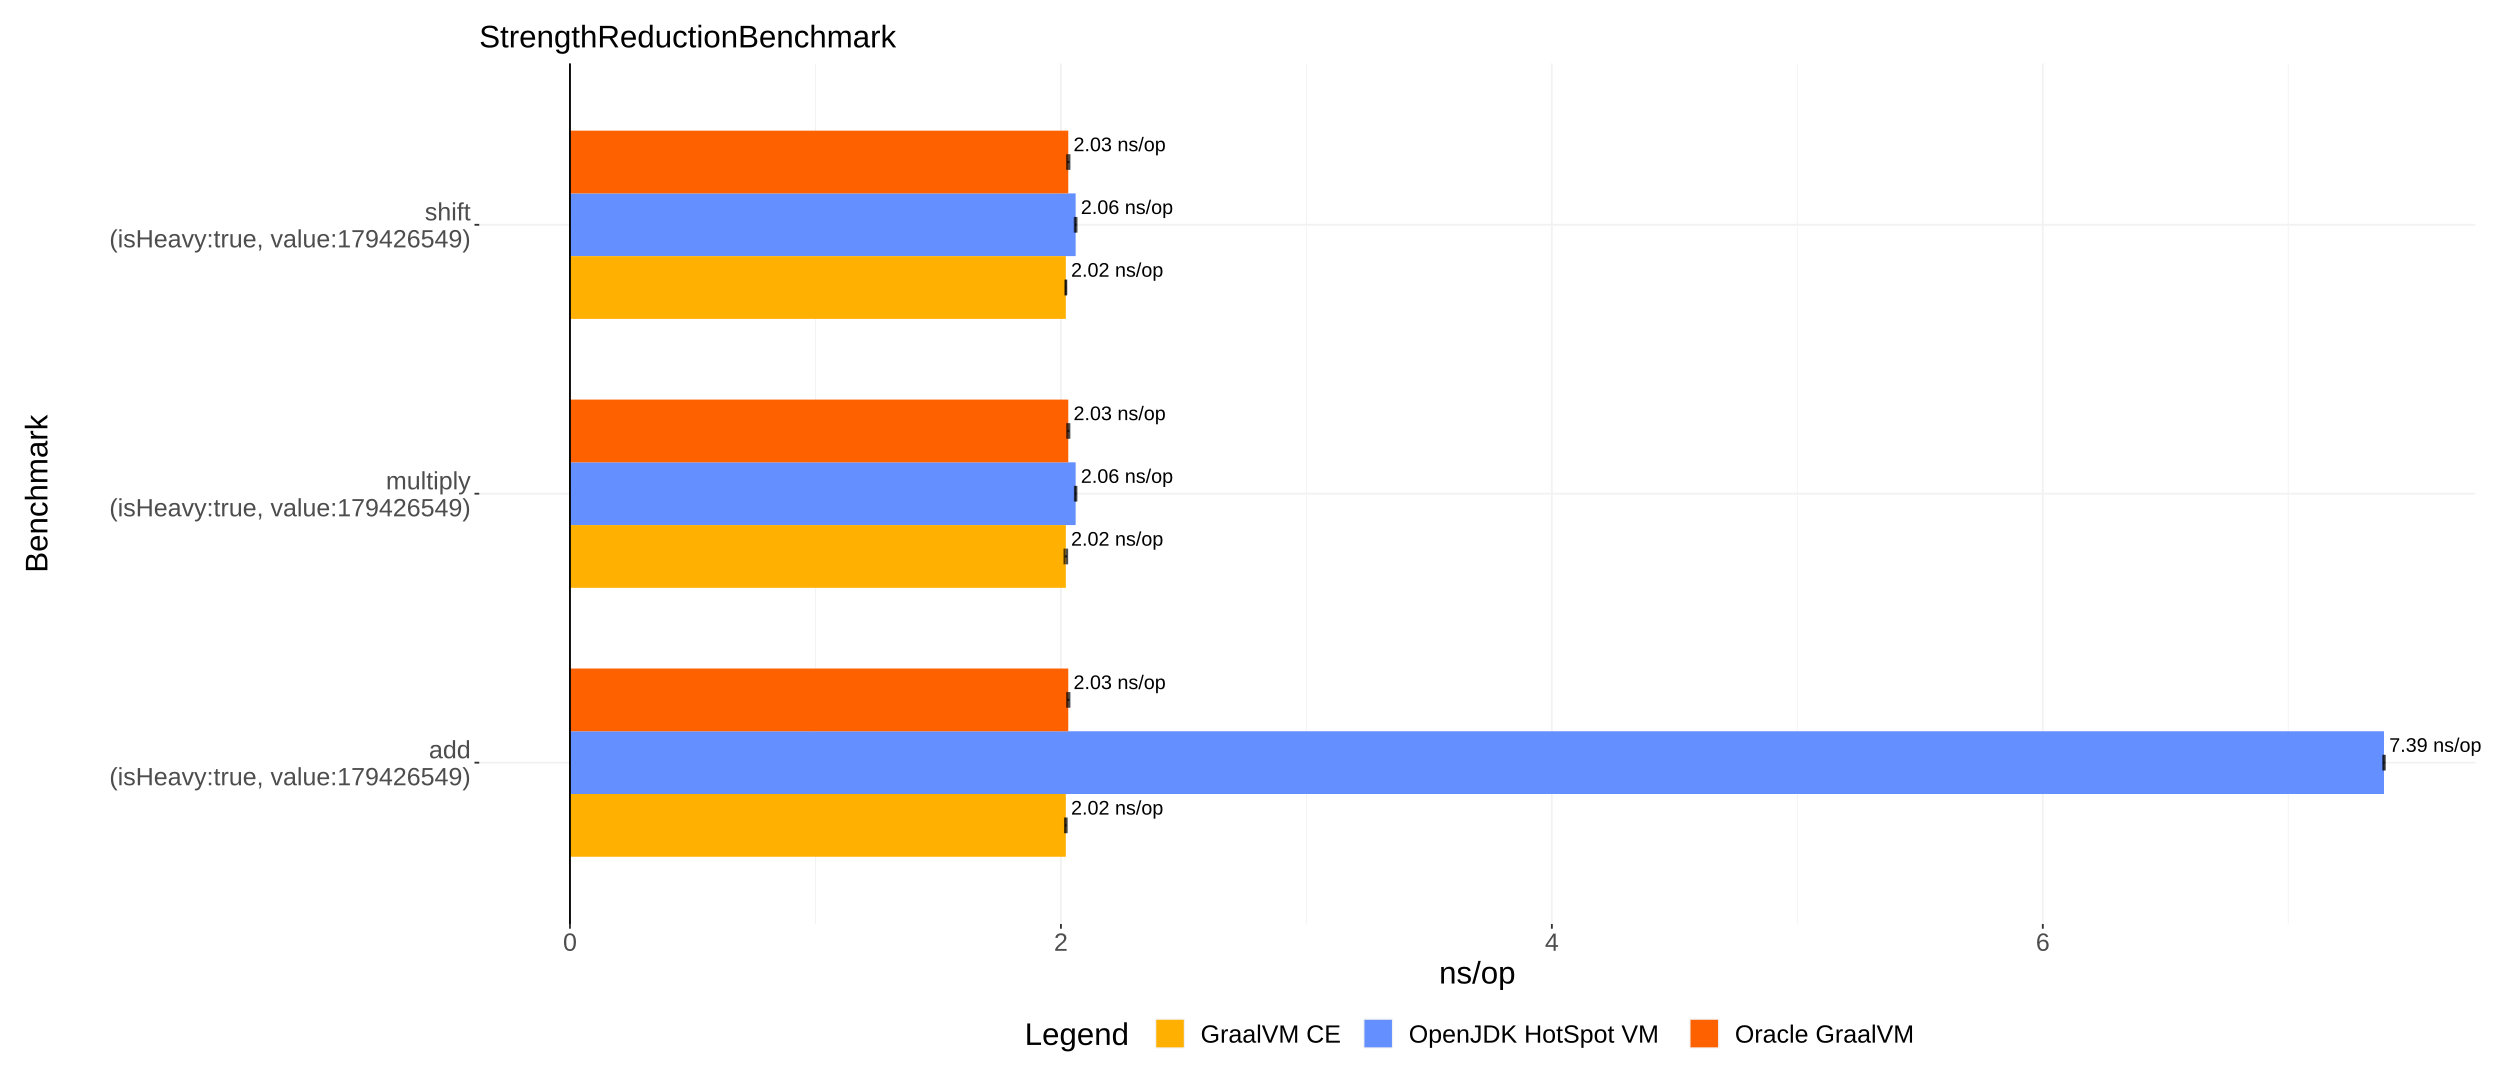
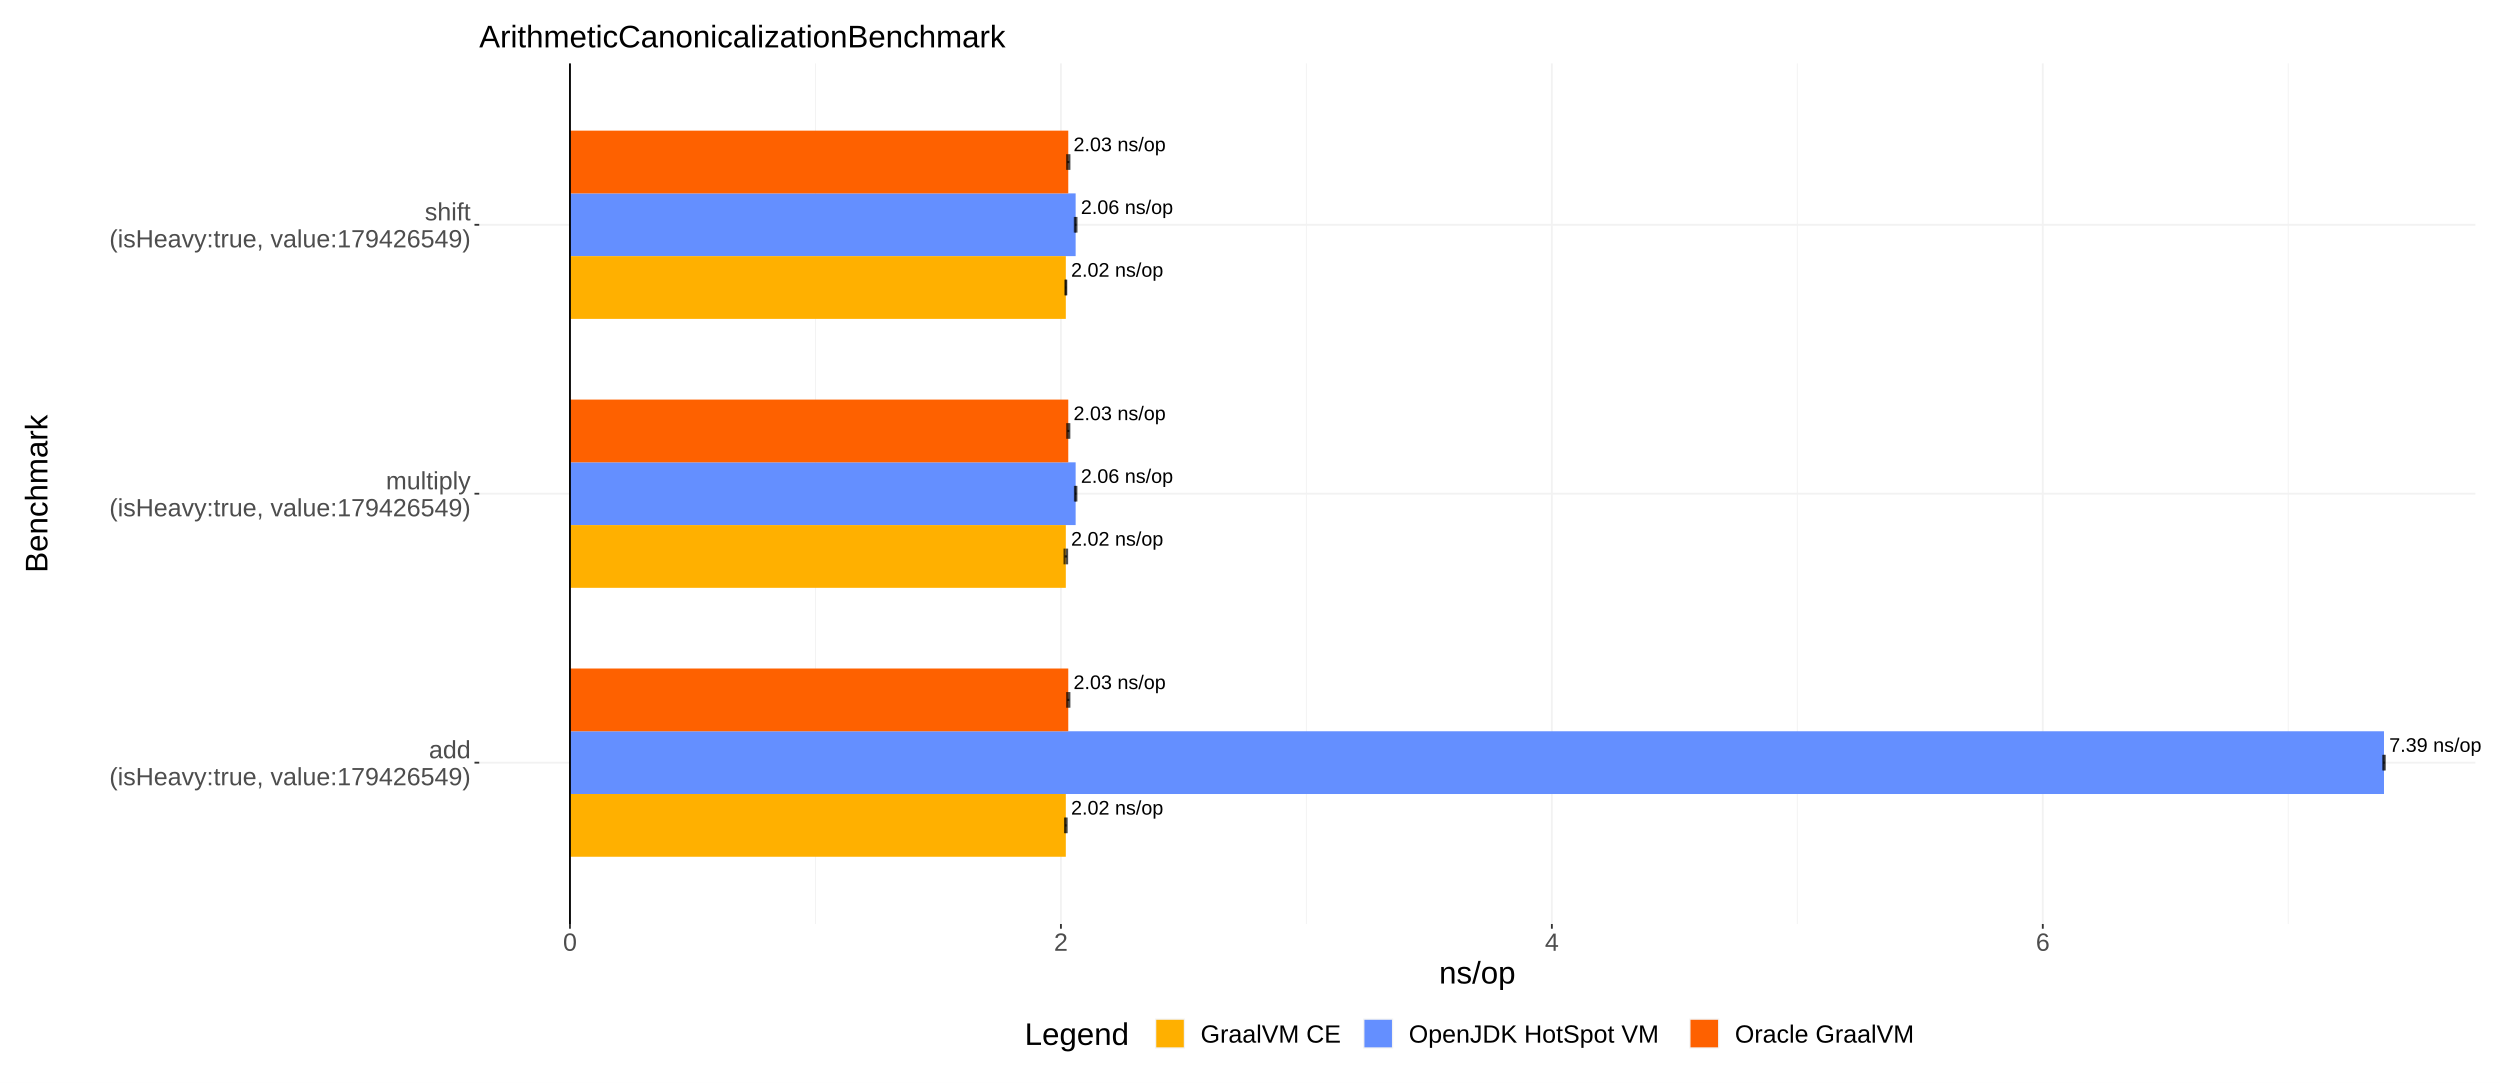
<svg xmlns="http://www.w3.org/2000/svg" class="svglite" width="1440.00pt" height="623.62pt" viewBox="0 0 1440.00 623.62">
  <defs>
    <style type="text/css">
    .svglite line, .svglite polyline, .svglite polygon, .svglite path, .svglite rect, .svglite circle {
      fill: none;
      stroke: #000000;
      stroke-linecap: round;
      stroke-linejoin: round;
      stroke-miterlimit: 10.00;
    }
    .svglite text {
      white-space: pre;
    }
  </style>
  </defs>
  <rect width="100%" height="100%" style="stroke: none; fill: #FFFFFF;" />
  <defs>
    <clipPath id="cpMC4wMHwxNDQwLjAwfDAuMDB8NjIzLjYy">
      <rect x="0.00" y="0.00" width="1440.00" height="623.62" />
    </clipPath>
  </defs>
  <g clip-path="url(#cpMC4wMHwxNDQwLjAwfDAuMDB8NjIzLjYy)">
    <rect x="0.00" y="0.00" width="1440.00" height="623.62" style="stroke-width: 1.07; stroke: #FFFFFF; fill: #FFFFFF;" />
    <rect x="276.04" y="36.52" width="1149.79" height="495.70" style="stroke-width: 1.07; stroke: none;" />
    <polyline points="469.69,532.22 469.69,36.52 " style="stroke-width: 0.53; stroke: #F2F2F2; stroke-linecap: butt;" />
    <polyline points="752.48,532.22 752.48,36.52 " style="stroke-width: 0.53; stroke: #F2F2F2; stroke-linecap: butt;" />
    <polyline points="1035.26,532.22 1035.26,36.52 " style="stroke-width: 0.53; stroke: #F2F2F2; stroke-linecap: butt;" />
    <polyline points="1318.04,532.22 1318.04,36.52 " style="stroke-width: 0.53; stroke: #F2F2F2; stroke-linecap: butt;" />
    <polyline points="276.04,439.28 1425.83,439.28 " style="stroke-width: 1.07; stroke: #F2F2F2; stroke-linecap: butt;" />
    <polyline points="276.04,284.37 1425.83,284.37 " style="stroke-width: 1.07; stroke: #F2F2F2; stroke-linecap: butt;" />
    <polyline points="276.04,129.47 1425.83,129.47 " style="stroke-width: 1.07; stroke: #F2F2F2; stroke-linecap: butt;" />
    <polyline points="328.30,532.22 328.30,36.52 " style="stroke-width: 1.07; stroke: #F2F2F2; stroke-linecap: butt;" />
    <polyline points="611.09,532.22 611.09,36.52 " style="stroke-width: 1.07; stroke: #F2F2F2; stroke-linecap: butt;" />
    <polyline points="893.87,532.22 893.87,36.52 " style="stroke-width: 1.07; stroke: #F2F2F2; stroke-linecap: butt;" />
    <polyline points="1176.65,532.22 1176.65,36.52 " style="stroke-width: 1.07; stroke: #F2F2F2; stroke-linecap: butt;" />
    <rect x="328.30" y="421.21" width="1044.88" height="36.14" style="stroke-width: 1.07; stroke: none; stroke-linecap: butt; stroke-linejoin: miter; fill: #648FFF;" />
    <rect x="328.30" y="457.35" width="285.61" height="36.14" style="stroke-width: 1.07; stroke: none; stroke-linecap: butt; stroke-linejoin: miter; fill: #FFB000;" />
    <rect x="328.30" y="385.06" width="287.02" height="36.14" style="stroke-width: 1.07; stroke: none; stroke-linecap: butt; stroke-linejoin: miter; fill: #FE6100;" />
    <rect x="328.30" y="266.30" width="291.27" height="36.14" style="stroke-width: 1.07; stroke: none; stroke-linecap: butt; stroke-linejoin: miter; fill: #648FFF;" />
    <rect x="328.30" y="302.45" width="285.61" height="36.14" style="stroke-width: 1.07; stroke: none; stroke-linecap: butt; stroke-linejoin: miter; fill: #FFB000;" />
    <rect x="328.30" y="230.16" width="287.02" height="36.14" style="stroke-width: 1.07; stroke: none; stroke-linecap: butt; stroke-linejoin: miter; fill: #FE6100;" />
    <rect x="328.30" y="111.39" width="291.27" height="36.14" style="stroke-width: 1.07; stroke: none; stroke-linecap: butt; stroke-linejoin: miter; fill: #648FFF;" />
    <rect x="328.30" y="147.54" width="285.61" height="36.14" style="stroke-width: 1.07; stroke: none; stroke-linecap: butt; stroke-linejoin: miter; fill: #FFB000;" />
    <rect x="328.30" y="75.25" width="287.02" height="36.14" style="stroke-width: 1.07; stroke: none; stroke-linecap: butt; stroke-linejoin: miter; fill: #FE6100;" />
    <text x="1376.19" y="433.06" style="font-size: 11.38px; font-family: &quot;Liberation Sans&quot;;" textLength="60.08px" lengthAdjust="spacingAndGlyphs">7.39 ns/op</text>
    <text x="616.92" y="469.20" style="font-size: 11.38px; font-family: &quot;Liberation Sans&quot;;" textLength="60.08px" lengthAdjust="spacingAndGlyphs">2.02 ns/op</text>
    <text x="618.33" y="396.91" style="font-size: 11.38px; font-family: &quot;Liberation Sans&quot;;" textLength="60.08px" lengthAdjust="spacingAndGlyphs">2.03 ns/op</text>
    <text x="622.57" y="278.15" style="font-size: 11.38px; font-family: &quot;Liberation Sans&quot;;" textLength="60.08px" lengthAdjust="spacingAndGlyphs">2.06 ns/op</text>
    <text x="616.92" y="314.30" style="font-size: 11.38px; font-family: &quot;Liberation Sans&quot;;" textLength="60.08px" lengthAdjust="spacingAndGlyphs">2.02 ns/op</text>
    <text x="618.33" y="242.01" style="font-size: 11.38px; font-family: &quot;Liberation Sans&quot;;" textLength="60.08px" lengthAdjust="spacingAndGlyphs">2.03 ns/op</text>
    <text x="622.57" y="123.25" style="font-size: 11.38px; font-family: &quot;Liberation Sans&quot;;" textLength="60.08px" lengthAdjust="spacingAndGlyphs">2.06 ns/op</text>
    <text x="616.92" y="159.39" style="font-size: 11.38px; font-family: &quot;Liberation Sans&quot;;" textLength="60.08px" lengthAdjust="spacingAndGlyphs">2.02 ns/op</text>
    <text x="618.33" y="87.10" style="font-size: 11.38px; font-family: &quot;Liberation Sans&quot;;" textLength="60.08px" lengthAdjust="spacingAndGlyphs">2.03 ns/op</text>
    <polyline points="1373.56,443.80 1373.56,434.76 " style="stroke-width: 1.28; stroke: #000000; stroke-opacity: 0.70; stroke-linecap: butt;" />
    <polyline points="1373.56,439.28 1372.81,439.28 " style="stroke-width: 1.28; stroke: #000000; stroke-opacity: 0.70; stroke-linecap: butt;" />
    <polyline points="1372.81,443.80 1372.81,434.76 " style="stroke-width: 1.28; stroke: #000000; stroke-opacity: 0.70; stroke-linecap: butt;" />
    <polyline points="614.34,479.94 614.34,470.91 " style="stroke-width: 1.28; stroke: #000000; stroke-opacity: 0.70; stroke-linecap: butt;" />
    <polyline points="614.34,475.43 613.49,475.43 " style="stroke-width: 1.28; stroke: #000000; stroke-opacity: 0.70; stroke-linecap: butt;" />
    <polyline points="613.49,479.94 613.49,470.91 " style="stroke-width: 1.28; stroke: #000000; stroke-opacity: 0.70; stroke-linecap: butt;" />
    <polyline points="615.91,407.65 615.91,398.62 " style="stroke-width: 1.28; stroke: #000000; stroke-opacity: 0.70; stroke-linecap: butt;" />
    <polyline points="615.91,403.14 614.74,403.14 " style="stroke-width: 1.28; stroke: #000000; stroke-opacity: 0.70; stroke-linecap: butt;" />
    <polyline points="614.74,407.65 614.74,398.62 " style="stroke-width: 1.28; stroke: #000000; stroke-opacity: 0.70; stroke-linecap: butt;" />
    <polyline points="619.94,288.89 619.94,279.86 " style="stroke-width: 1.28; stroke: #000000; stroke-opacity: 0.70; stroke-linecap: butt;" />
    <polyline points="619.94,284.37 619.20,284.37 " style="stroke-width: 1.28; stroke: #000000; stroke-opacity: 0.70; stroke-linecap: butt;" />
    <polyline points="619.20,288.89 619.20,279.86 " style="stroke-width: 1.28; stroke: #000000; stroke-opacity: 0.70; stroke-linecap: butt;" />
    <polyline points="614.61,325.04 614.61,316.00 " style="stroke-width: 1.28; stroke: #000000; stroke-opacity: 0.70; stroke-linecap: butt;" />
    <polyline points="614.61,320.52 613.22,320.52 " style="stroke-width: 1.28; stroke: #000000; stroke-opacity: 0.70; stroke-linecap: butt;" />
    <polyline points="613.22,325.04 613.22,316.00 " style="stroke-width: 1.28; stroke: #000000; stroke-opacity: 0.70; stroke-linecap: butt;" />
    <polyline points="615.88,252.75 615.88,243.71 " style="stroke-width: 1.28; stroke: #000000; stroke-opacity: 0.70; stroke-linecap: butt;" />
    <polyline points="615.88,248.23 614.77,248.23 " style="stroke-width: 1.28; stroke: #000000; stroke-opacity: 0.70; stroke-linecap: butt;" />
    <polyline points="614.77,252.75 614.77,243.71 " style="stroke-width: 1.28; stroke: #000000; stroke-opacity: 0.70; stroke-linecap: butt;" />
    <polyline points="619.99,133.98 619.99,124.95 " style="stroke-width: 1.28; stroke: #000000; stroke-opacity: 0.70; stroke-linecap: butt;" />
    <polyline points="619.99,129.47 619.15,129.47 " style="stroke-width: 1.28; stroke: #000000; stroke-opacity: 0.70; stroke-linecap: butt;" />
    <polyline points="619.15,133.98 619.15,124.95 " style="stroke-width: 1.28; stroke: #000000; stroke-opacity: 0.70; stroke-linecap: butt;" />
    <polyline points="614.11,170.13 614.11,161.09 " style="stroke-width: 1.28; stroke: #000000; stroke-opacity: 0.70; stroke-linecap: butt;" />
    <polyline points="614.11,165.61 613.72,165.61 " style="stroke-width: 1.28; stroke: #000000; stroke-opacity: 0.70; stroke-linecap: butt;" />
    <polyline points="613.72,170.13 613.72,161.09 " style="stroke-width: 1.28; stroke: #000000; stroke-opacity: 0.70; stroke-linecap: butt;" />
    <polyline points="615.92,97.84 615.92,88.80 " style="stroke-width: 1.28; stroke: #000000; stroke-opacity: 0.70; stroke-linecap: butt;" />
    <polyline points="615.92,93.32 614.73,93.32 " style="stroke-width: 1.28; stroke: #000000; stroke-opacity: 0.70; stroke-linecap: butt;" />
    <polyline points="614.73,97.84 614.73,88.80 " style="stroke-width: 1.28; stroke: #000000; stroke-opacity: 0.70; stroke-linecap: butt;" />
    <line x1="328.30" y1="532.22" x2="328.30" y2="36.52" style="stroke-width: 1.07; stroke-linecap: butt;" />
    <text x="271.11" y="436.75" text-anchor="end" style="font-size: 14.40px;fill: #4D4D4D; font-family: &quot;Liberation Sans&quot;;" textLength="27.09px" lengthAdjust="spacingAndGlyphs">add</text>
    <text x="271.11" y="452.30" text-anchor="end" style="font-size: 14.40px;fill: #4D4D4D; font-family: &quot;Liberation Sans&quot;;" textLength="237.33px" lengthAdjust="spacingAndGlyphs">(isHeavy:true, value:179426549)</text>
    <text x="271.11" y="281.84" text-anchor="end" style="font-size: 14.40px;fill: #4D4D4D; font-family: &quot;Liberation Sans&quot;;" textLength="58.43px" lengthAdjust="spacingAndGlyphs">multiply</text>
    <text x="271.11" y="297.39" text-anchor="end" style="font-size: 14.40px;fill: #4D4D4D; font-family: &quot;Liberation Sans&quot;;" textLength="237.33px" lengthAdjust="spacingAndGlyphs">(isHeavy:true, value:179426549)</text>
    <text x="271.11" y="126.94" text-anchor="end" style="font-size: 14.40px;fill: #4D4D4D; font-family: &quot;Liberation Sans&quot;;" textLength="31.08px" lengthAdjust="spacingAndGlyphs">shift</text>
    <text x="271.11" y="142.49" text-anchor="end" style="font-size: 14.40px;fill: #4D4D4D; font-family: &quot;Liberation Sans&quot;;" textLength="237.33px" lengthAdjust="spacingAndGlyphs">(isHeavy:true, value:179426549)</text>
    <polyline points="273.30,439.28 276.04,439.28 " style="stroke-width: 1.07; stroke: #333333; stroke-linecap: butt;" />
    <polyline points="273.30,284.37 276.04,284.37 " style="stroke-width: 1.07; stroke: #333333; stroke-linecap: butt;" />
    <polyline points="273.30,129.47 276.04,129.47 " style="stroke-width: 1.07; stroke: #333333; stroke-linecap: butt;" />
    <polyline points="328.30,534.96 328.30,532.22 " style="stroke-width: 1.07; stroke: #333333; stroke-linecap: butt;" />
    <polyline points="611.09,534.96 611.09,532.22 " style="stroke-width: 1.07; stroke: #333333; stroke-linecap: butt;" />
    <polyline points="893.87,534.96 893.87,532.22 " style="stroke-width: 1.07; stroke: #333333; stroke-linecap: butt;" />
    <polyline points="1176.65,534.96 1176.65,532.22 " style="stroke-width: 1.07; stroke: #333333; stroke-linecap: butt;" />
    <text x="328.30" y="547.65" text-anchor="middle" style="font-size: 14.40px;fill: #4D4D4D; font-family: &quot;Liberation Sans&quot;;" textLength="9.16px" lengthAdjust="spacingAndGlyphs">0</text>
    <text x="611.09" y="547.65" text-anchor="middle" style="font-size: 14.40px;fill: #4D4D4D; font-family: &quot;Liberation Sans&quot;;" textLength="9.16px" lengthAdjust="spacingAndGlyphs">2</text>
    <text x="893.87" y="547.65" text-anchor="middle" style="font-size: 14.40px;fill: #4D4D4D; font-family: &quot;Liberation Sans&quot;;" textLength="9.16px" lengthAdjust="spacingAndGlyphs">4</text>
    <text x="1176.65" y="547.65" text-anchor="middle" style="font-size: 14.40px;fill: #4D4D4D; font-family: &quot;Liberation Sans&quot;;" textLength="9.16px" lengthAdjust="spacingAndGlyphs">6</text>
    <text x="850.93" y="566.51" text-anchor="middle" style="font-size: 18.00px; font-family: &quot;Liberation Sans&quot;;" textLength="49.28px" lengthAdjust="spacingAndGlyphs">ns/op</text>
    <text transform="translate(27.30,284.37) rotate(-90)" text-anchor="middle" style="font-size: 18.00px; font-family: &quot;Liberation Sans&quot;;" textLength="102.52px" lengthAdjust="spacingAndGlyphs">Benchmark</text>
    <rect x="584.74" y="581.21" width="532.38" height="28.24" style="stroke-width: 1.07; stroke: none; fill: #FFFFFF;" />
    <text x="590.22" y="601.89" style="font-size: 18.00px; font-family: &quot;Liberation Sans&quot;;" textLength="66.12px" lengthAdjust="spacingAndGlyphs">Legend</text>
    <rect x="665.31" y="586.69" width="17.28" height="17.28" style="stroke-width: 1.07; stroke: none; fill: #F2F2F2;" />
    <rect x="666.01" y="587.40" width="15.86" height="15.86" style="stroke-width: 1.07; stroke: none; stroke-linecap: butt; stroke-linejoin: miter; fill: #FFB000;" />
    <rect x="785.20" y="586.69" width="17.28" height="17.28" style="stroke-width: 1.07; stroke: none; fill: #F2F2F2;" />
    <rect x="785.91" y="587.40" width="15.86" height="15.86" style="stroke-width: 1.07; stroke: none; stroke-linecap: butt; stroke-linejoin: miter; fill: #648FFF;" />
    <rect x="973.03" y="586.69" width="17.28" height="17.28" style="stroke-width: 1.07; stroke: none; fill: #F2F2F2;" />
    <rect x="973.74" y="587.40" width="15.86" height="15.86" style="stroke-width: 1.07; stroke: none; stroke-linecap: butt; stroke-linejoin: miter; fill: #FE6100;" />
    <text x="691.55" y="600.57" style="font-size: 14.40px; font-family: &quot;Liberation Sans&quot;;" textLength="84.69px" lengthAdjust="spacingAndGlyphs">GraalVM CE</text>
    <text x="811.45" y="600.57" style="font-size: 14.40px; font-family: &quot;Liberation Sans&quot;;" textLength="152.61px" lengthAdjust="spacingAndGlyphs">OpenJDK HotSpot VM</text>
    <text x="999.28" y="600.57" style="font-size: 14.40px; font-family: &quot;Liberation Sans&quot;;" textLength="112.37px" lengthAdjust="spacingAndGlyphs">Oracle GraalVM</text>
-     <text x="276.04" y="27.30" style="font-size: 18.00px; font-family: &quot;Liberation Sans&quot;;" textLength="270.36px" lengthAdjust="spacingAndGlyphs">StrengthReductionBenchmark</text>
+     <text x="276.04" y="27.30" style="font-size: 18.00px; font-family: &quot;Liberation Sans&quot;;" textLength="344.59px" lengthAdjust="spacingAndGlyphs">ArithmeticCanonicalizationBenchmark</text>
  </g>
</svg>
